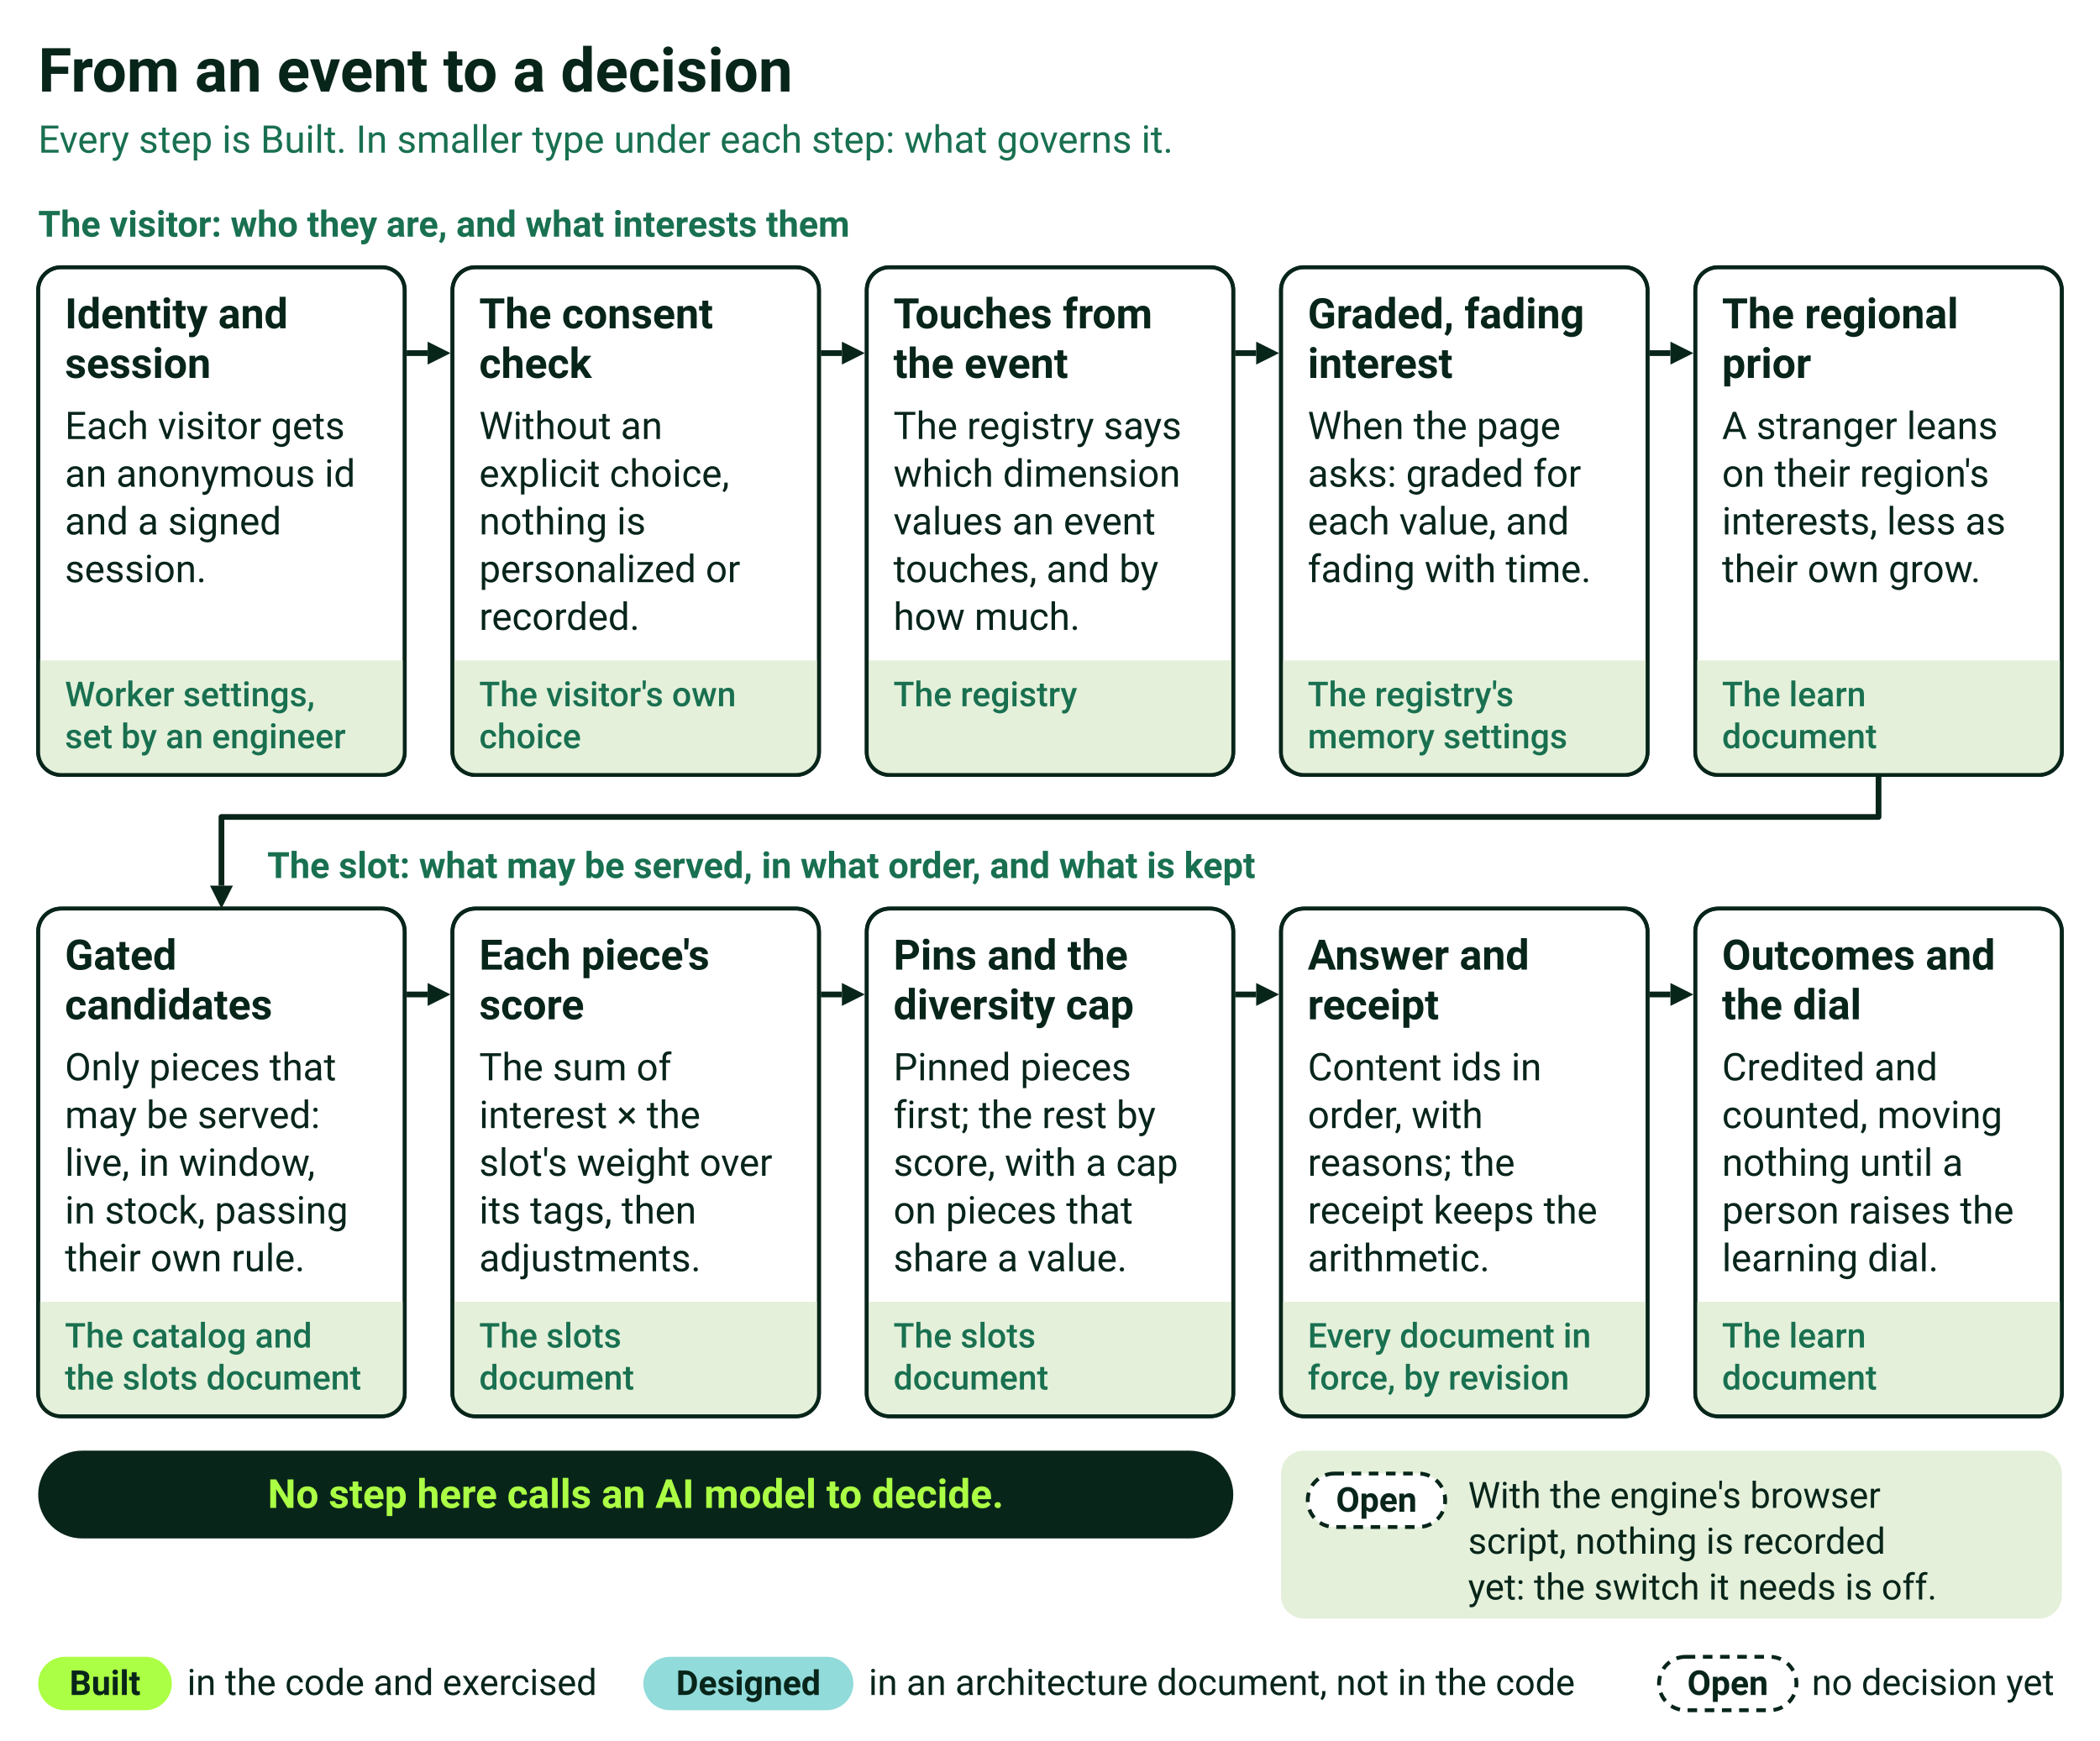
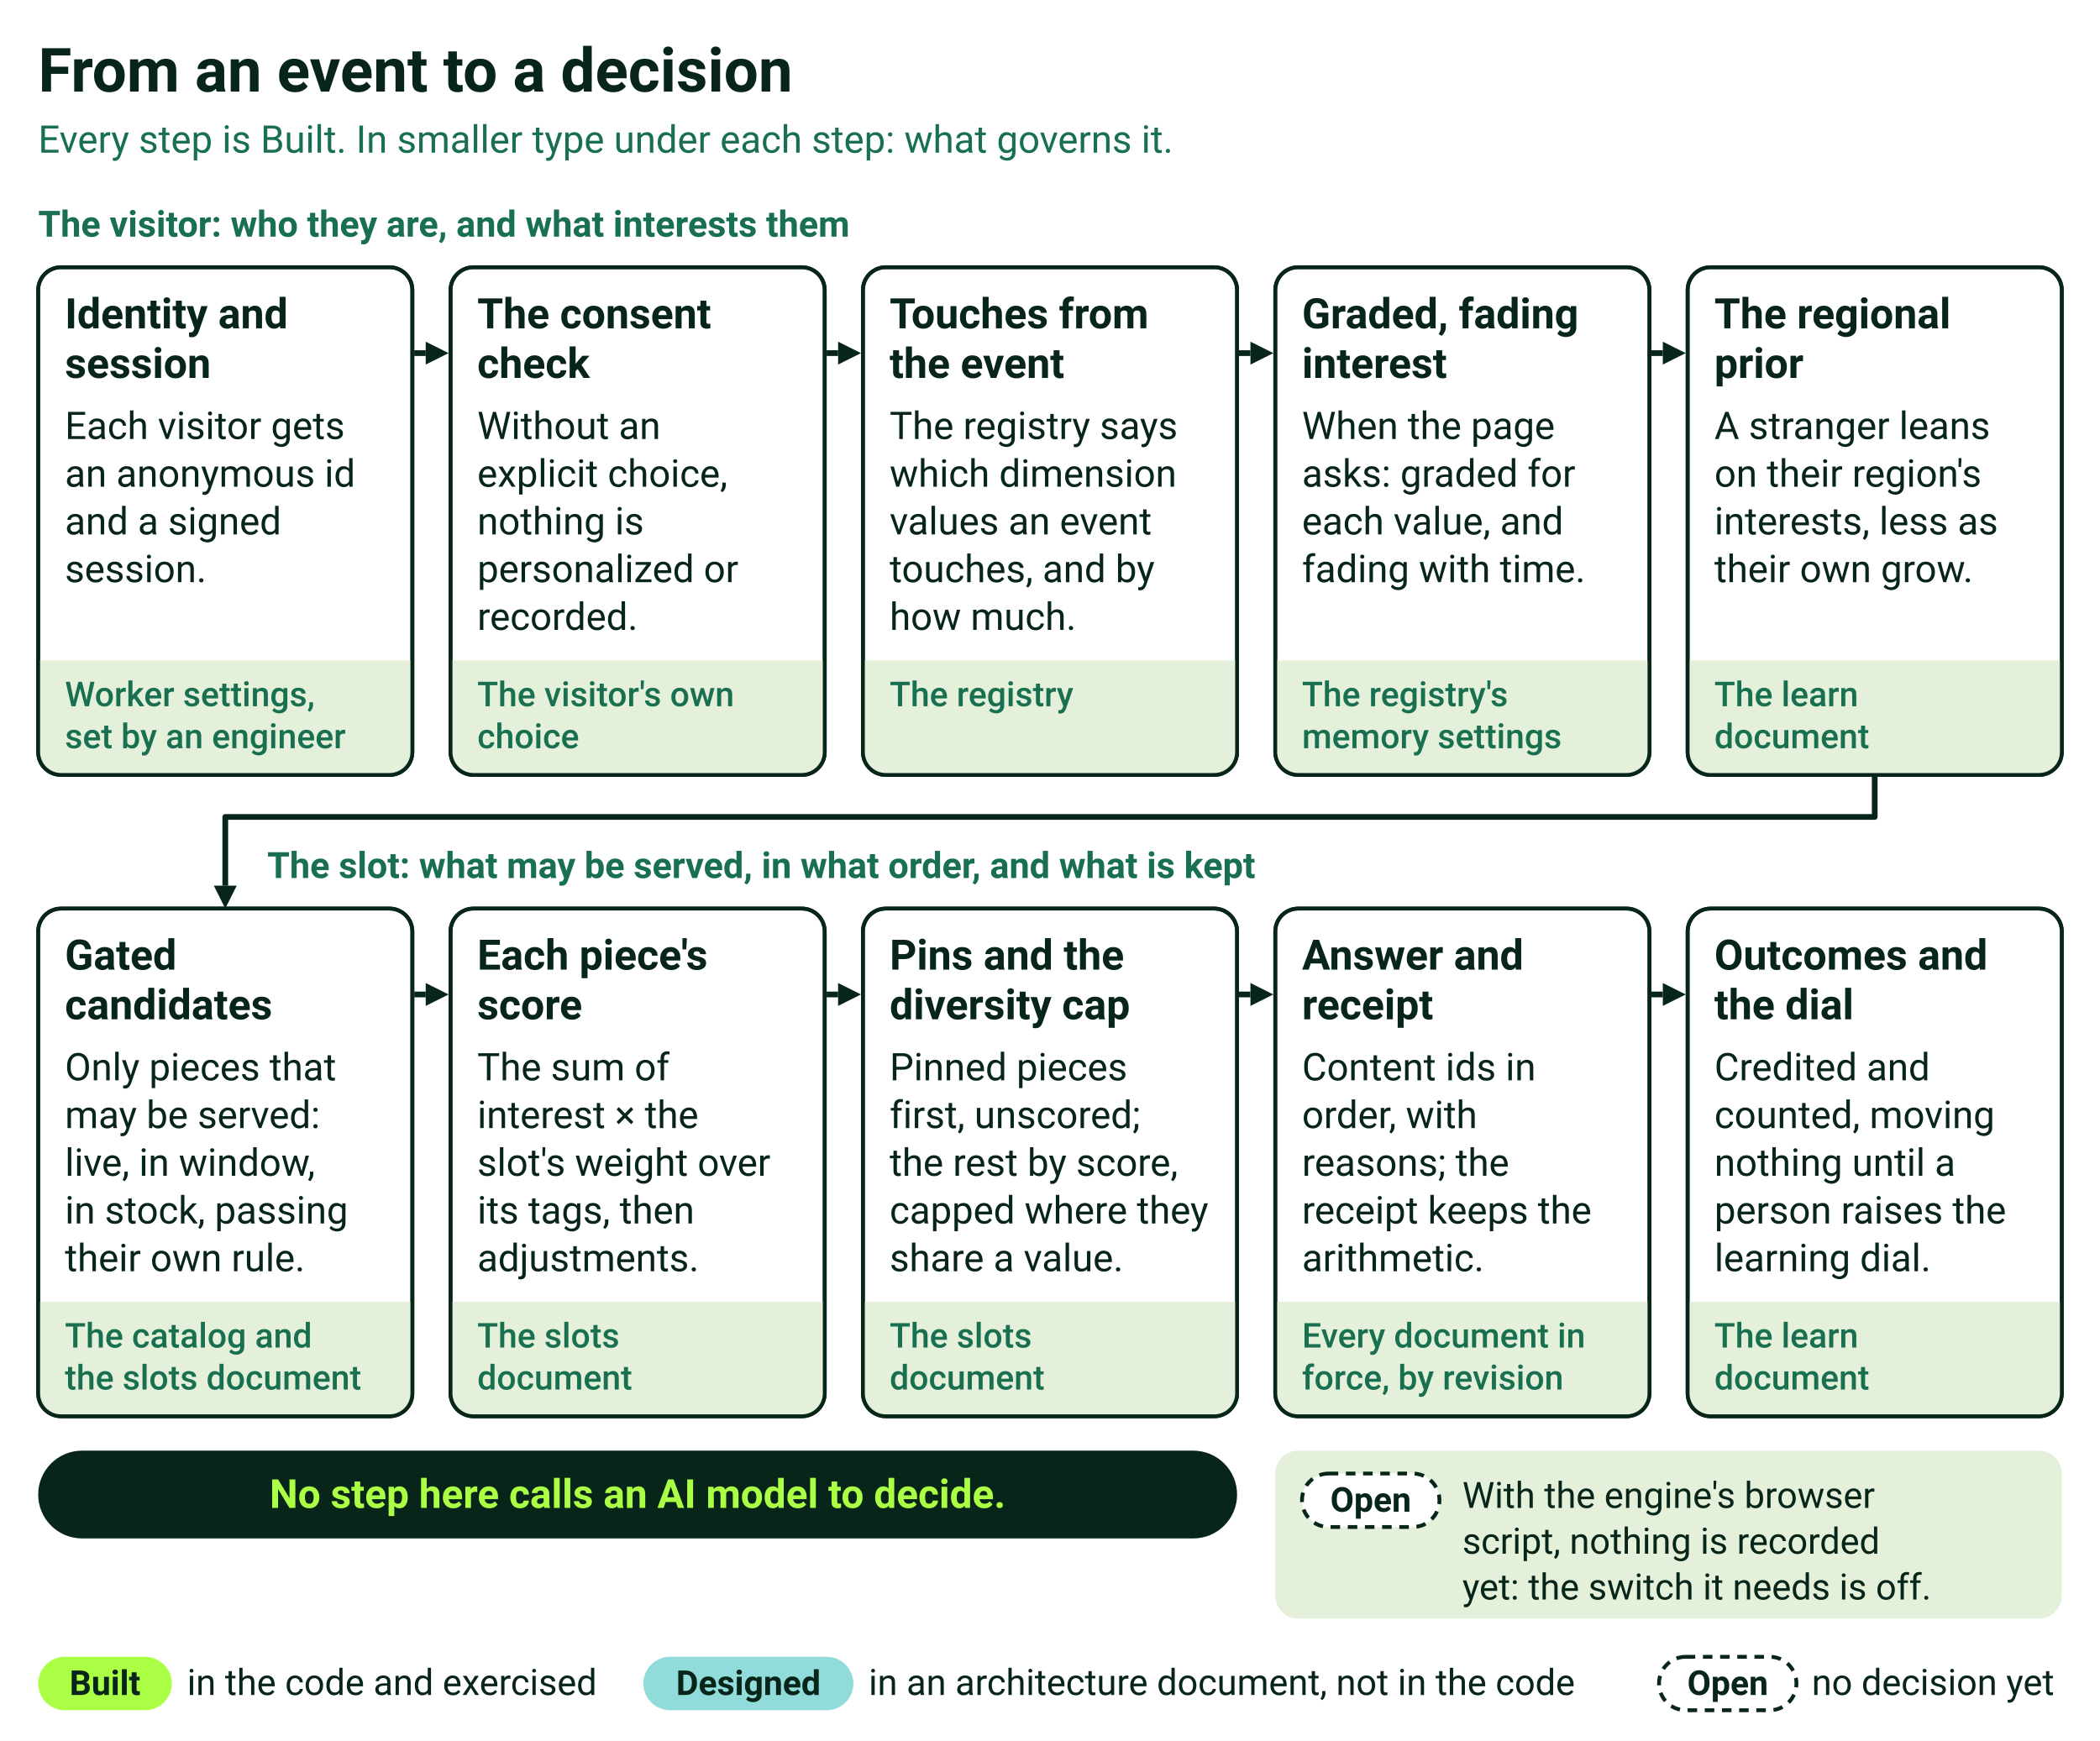
<svg xmlns="http://www.w3.org/2000/svg" width="1100" height="912" viewBox="0 0 1100 912" role="img" aria-labelledby="path-t path-d" lang="en-US" font-family="Roboto, 'Segoe UI', system-ui, -apple-system, 'Helvetica Neue', Arial, sans-serif" fill="#08251A">
  <defs>
    <marker id="path-head" viewBox="0 0 10 10" refX="0" refY="5" markerWidth="4" markerHeight="4" orient="auto">
      <path d="M0,0 L10,5 L0,10 z" fill="#08251A" />
    </marker>
  </defs>
  <rect x="0" y="0" width="1100" height="912" fill="#FFFFFF" />
  <text x="20" y="48" font-size="32" font-weight="700">From an event to a decision</text>
  <text x="20" y="80" font-size="20" fill="#197050">Every step is Built. In smaller type under each step: what governs it.</text>
  <text x="20" y="124" font-size="19" font-weight="700" fill="#197050">The visitor: who they are, and what interests them</text>
  <g data-box="identity">
-     <rect x="20" y="140" width="192" height="266" rx="12" fill="#FFFFFF" stroke="#08251A" stroke-width="2" />
-     <path d="M20,346 h192 v48 a12,12 0 0 1 -12,12 h-168 a12,12 0 0 1 -12,-12 z" fill="#E4F0DA" />
-     <rect x="20" y="140" width="192" height="266" rx="12" fill="none" stroke="#08251A" stroke-width="2" />
+     <rect x="20" y="140" width="196" height="266" rx="12" fill="#FFFFFF" stroke="#08251A" stroke-width="2" />
+     <path d="M20,346 h196 v48 a12,12 0 0 1 -12,12 h-172 a12,12 0 0 1 -12,-12 z" fill="#E4F0DA" />
+     <rect x="20" y="140" width="196" height="266" rx="12" fill="none" stroke="#08251A" stroke-width="2" />
    <text x="34" y="172" font-size="22" font-weight="700">Identity and</text>
    <text x="34" y="198" font-size="22" font-weight="700">session</text>
    <text x="34" y="230" font-size="20">Each visitor gets</text>
    <text x="34" y="255" font-size="20">an anonymous id</text>
    <text x="34" y="280" font-size="20">and a signed</text>
    <text x="34" y="305" font-size="20">session.</text>
    <text x="34" y="370" font-size="18" font-weight="500" fill="#197050">Worker settings,</text>
    <text x="34" y="392" font-size="18" font-weight="500" fill="#197050">set by an engineer</text>
  </g>
  <g data-box="consent">
-     <rect x="237" y="140" width="192" height="266" rx="12" fill="#FFFFFF" stroke="#08251A" stroke-width="2" />
-     <path d="M237,346 h192 v48 a12,12 0 0 1 -12,12 h-168 a12,12 0 0 1 -12,-12 z" fill="#E4F0DA" />
-     <rect x="237" y="140" width="192" height="266" rx="12" fill="none" stroke="#08251A" stroke-width="2" />
-     <text x="251" y="172" font-size="22" font-weight="700">The consent</text>
-     <text x="251" y="198" font-size="22" font-weight="700">check</text>
-     <text x="251" y="230" font-size="20">Without an</text>
-     <text x="251" y="255" font-size="20">explicit choice,</text>
-     <text x="251" y="280" font-size="20">nothing is</text>
-     <text x="251" y="305" font-size="20">personalized or</text>
-     <text x="251" y="330" font-size="20">recorded.</text>
-     <text x="251" y="370" font-size="18" font-weight="500" fill="#197050">The visitor's own</text>
-     <text x="251" y="392" font-size="18" font-weight="500" fill="#197050">choice</text>
+     <rect x="236" y="140" width="196" height="266" rx="12" fill="#FFFFFF" stroke="#08251A" stroke-width="2" />
+     <path d="M236,346 h196 v48 a12,12 0 0 1 -12,12 h-172 a12,12 0 0 1 -12,-12 z" fill="#E4F0DA" />
+     <rect x="236" y="140" width="196" height="266" rx="12" fill="none" stroke="#08251A" stroke-width="2" />
+     <text x="250" y="172" font-size="22" font-weight="700">The consent</text>
+     <text x="250" y="198" font-size="22" font-weight="700">check</text>
+     <text x="250" y="230" font-size="20">Without an</text>
+     <text x="250" y="255" font-size="20">explicit choice,</text>
+     <text x="250" y="280" font-size="20">nothing is</text>
+     <text x="250" y="305" font-size="20">personalized or</text>
+     <text x="250" y="330" font-size="20">recorded.</text>
+     <text x="250" y="370" font-size="18" font-weight="500" fill="#197050">The visitor's own</text>
+     <text x="250" y="392" font-size="18" font-weight="500" fill="#197050">choice</text>
  </g>
  <g data-box="touches">
-     <rect x="454" y="140" width="192" height="266" rx="12" fill="#FFFFFF" stroke="#08251A" stroke-width="2" />
-     <path d="M454,346 h192 v48 a12,12 0 0 1 -12,12 h-168 a12,12 0 0 1 -12,-12 z" fill="#E4F0DA" />
-     <rect x="454" y="140" width="192" height="266" rx="12" fill="none" stroke="#08251A" stroke-width="2" />
-     <text x="468" y="172" font-size="22" font-weight="700">Touches from</text>
-     <text x="468" y="198" font-size="22" font-weight="700">the event</text>
-     <text x="468" y="230" font-size="20">The registry says</text>
-     <text x="468" y="255" font-size="20">which dimension</text>
-     <text x="468" y="280" font-size="20">values an event</text>
-     <text x="468" y="305" font-size="20">touches, and by</text>
-     <text x="468" y="330" font-size="20">how much.</text>
-     <text x="468" y="370" font-size="18" font-weight="500" fill="#197050">The registry</text>
+     <rect x="452" y="140" width="196" height="266" rx="12" fill="#FFFFFF" stroke="#08251A" stroke-width="2" />
+     <path d="M452,346 h196 v48 a12,12 0 0 1 -12,12 h-172 a12,12 0 0 1 -12,-12 z" fill="#E4F0DA" />
+     <rect x="452" y="140" width="196" height="266" rx="12" fill="none" stroke="#08251A" stroke-width="2" />
+     <text x="466" y="172" font-size="22" font-weight="700">Touches from</text>
+     <text x="466" y="198" font-size="22" font-weight="700">the event</text>
+     <text x="466" y="230" font-size="20">The registry says</text>
+     <text x="466" y="255" font-size="20">which dimension</text>
+     <text x="466" y="280" font-size="20">values an event</text>
+     <text x="466" y="305" font-size="20">touches, and by</text>
+     <text x="466" y="330" font-size="20">how much.</text>
+     <text x="466" y="370" font-size="18" font-weight="500" fill="#197050">The registry</text>
  </g>
  <g data-box="interest">
-     <rect x="671" y="140" width="192" height="266" rx="12" fill="#FFFFFF" stroke="#08251A" stroke-width="2" />
-     <path d="M671,346 h192 v48 a12,12 0 0 1 -12,12 h-168 a12,12 0 0 1 -12,-12 z" fill="#E4F0DA" />
-     <rect x="671" y="140" width="192" height="266" rx="12" fill="none" stroke="#08251A" stroke-width="2" />
-     <text x="685" y="172" font-size="22" font-weight="700">Graded, fading</text>
-     <text x="685" y="198" font-size="22" font-weight="700">interest</text>
-     <text x="685" y="230" font-size="20">When the page</text>
-     <text x="685" y="255" font-size="20">asks: graded for</text>
-     <text x="685" y="280" font-size="20">each value, and</text>
-     <text x="685" y="305" font-size="20">fading with time.</text>
-     <text x="685" y="370" font-size="18" font-weight="500" fill="#197050">The registry's</text>
-     <text x="685" y="392" font-size="18" font-weight="500" fill="#197050">memory settings</text>
+     <rect x="668" y="140" width="196" height="266" rx="12" fill="#FFFFFF" stroke="#08251A" stroke-width="2" />
+     <path d="M668,346 h196 v48 a12,12 0 0 1 -12,12 h-172 a12,12 0 0 1 -12,-12 z" fill="#E4F0DA" />
+     <rect x="668" y="140" width="196" height="266" rx="12" fill="none" stroke="#08251A" stroke-width="2" />
+     <text x="682" y="172" font-size="22" font-weight="700">Graded, fading</text>
+     <text x="682" y="198" font-size="22" font-weight="700">interest</text>
+     <text x="682" y="230" font-size="20">When the page</text>
+     <text x="682" y="255" font-size="20">asks: graded for</text>
+     <text x="682" y="280" font-size="20">each value, and</text>
+     <text x="682" y="305" font-size="20">fading with time.</text>
+     <text x="682" y="370" font-size="18" font-weight="500" fill="#197050">The registry's</text>
+     <text x="682" y="392" font-size="18" font-weight="500" fill="#197050">memory settings</text>
  </g>
  <g data-box="regional prior">
-     <rect x="888" y="140" width="192" height="266" rx="12" fill="#FFFFFF" stroke="#08251A" stroke-width="2" />
-     <path d="M888,346 h192 v48 a12,12 0 0 1 -12,12 h-168 a12,12 0 0 1 -12,-12 z" fill="#E4F0DA" />
-     <rect x="888" y="140" width="192" height="266" rx="12" fill="none" stroke="#08251A" stroke-width="2" />
-     <text x="902" y="172" font-size="22" font-weight="700">The regional</text>
-     <text x="902" y="198" font-size="22" font-weight="700">prior</text>
-     <text x="902" y="230" font-size="20">A stranger leans</text>
-     <text x="902" y="255" font-size="20">on their region's</text>
-     <text x="902" y="280" font-size="20">interests, less as</text>
-     <text x="902" y="305" font-size="20">their own grow.</text>
-     <text x="902" y="370" font-size="18" font-weight="500" fill="#197050">The learn</text>
-     <text x="902" y="392" font-size="18" font-weight="500" fill="#197050">document</text>
+     <rect x="884" y="140" width="196" height="266" rx="12" fill="#FFFFFF" stroke="#08251A" stroke-width="2" />
+     <path d="M884,346 h196 v48 a12,12 0 0 1 -12,12 h-172 a12,12 0 0 1 -12,-12 z" fill="#E4F0DA" />
+     <rect x="884" y="140" width="196" height="266" rx="12" fill="none" stroke="#08251A" stroke-width="2" />
+     <text x="898" y="172" font-size="22" font-weight="700">The regional</text>
+     <text x="898" y="198" font-size="22" font-weight="700">prior</text>
+     <text x="898" y="230" font-size="20">A stranger leans</text>
+     <text x="898" y="255" font-size="20">on their region's</text>
+     <text x="898" y="280" font-size="20">interests, less as</text>
+     <text x="898" y="305" font-size="20">their own grow.</text>
+     <text x="898" y="370" font-size="18" font-weight="500" fill="#197050">The learn</text>
+     <text x="898" y="392" font-size="18" font-weight="500" fill="#197050">document</text>
  </g>
  <g stroke="#08251A" stroke-width="3" fill="none">
-     <line x1="213" y1="185" x2="224" y2="185" marker-end="url(#path-head)" />
-     <line x1="430" y1="185" x2="441" y2="185" marker-end="url(#path-head)" />
-     <line x1="647" y1="185" x2="658" y2="185" marker-end="url(#path-head)" />
-     <line x1="864" y1="185" x2="875" y2="185" marker-end="url(#path-head)" />
-     <path d="M984,407 V428 H116 V464" stroke-linejoin="round" marker-end="url(#path-head)" />
-     <line x1="213" y1="521" x2="224" y2="521" marker-end="url(#path-head)" />
-     <line x1="430" y1="521" x2="441" y2="521" marker-end="url(#path-head)" />
-     <line x1="647" y1="521" x2="658" y2="521" marker-end="url(#path-head)" />
-     <line x1="864" y1="521" x2="875" y2="521" marker-end="url(#path-head)" />
+     <line x1="217" y1="185" x2="223" y2="185" marker-end="url(#path-head)" />
+     <line x1="433" y1="185" x2="439" y2="185" marker-end="url(#path-head)" />
+     <line x1="649" y1="185" x2="655" y2="185" marker-end="url(#path-head)" />
+     <line x1="865" y1="185" x2="871" y2="185" marker-end="url(#path-head)" />
+     <path d="M982,407 V428 H118 V464" stroke-linejoin="round" marker-end="url(#path-head)" />
+     <line x1="217" y1="521" x2="223" y2="521" marker-end="url(#path-head)" />
+     <line x1="433" y1="521" x2="439" y2="521" marker-end="url(#path-head)" />
+     <line x1="649" y1="521" x2="655" y2="521" marker-end="url(#path-head)" />
+     <line x1="865" y1="521" x2="871" y2="521" marker-end="url(#path-head)" />
  </g>
  <text x="140" y="460" font-size="19" font-weight="700" fill="#197050">The slot: what may be served, in what order, and what is kept</text>
  <g data-box="gated">
-     <rect x="20" y="476" width="192" height="266" rx="12" fill="#FFFFFF" stroke="#08251A" stroke-width="2" />
-     <path d="M20,682 h192 v48 a12,12 0 0 1 -12,12 h-168 a12,12 0 0 1 -12,-12 z" fill="#E4F0DA" />
-     <rect x="20" y="476" width="192" height="266" rx="12" fill="none" stroke="#08251A" stroke-width="2" />
+     <rect x="20" y="476" width="196" height="266" rx="12" fill="#FFFFFF" stroke="#08251A" stroke-width="2" />
+     <path d="M20,682 h196 v48 a12,12 0 0 1 -12,12 h-172 a12,12 0 0 1 -12,-12 z" fill="#E4F0DA" />
+     <rect x="20" y="476" width="196" height="266" rx="12" fill="none" stroke="#08251A" stroke-width="2" />
    <text x="34" y="508" font-size="22" font-weight="700">Gated</text>
    <text x="34" y="534" font-size="22" font-weight="700">candidates</text>
    <text x="34" y="566" font-size="20">Only pieces that</text>
    <text x="34" y="591" font-size="20">may be served:</text>
    <text x="34" y="616" font-size="20">live, in window,</text>
    <text x="34" y="641" font-size="20">in stock, passing</text>
    <text x="34" y="666" font-size="20">their own rule.</text>
    <text x="34" y="706" font-size="18" font-weight="500" fill="#197050">The catalog and</text>
    <text x="34" y="728" font-size="18" font-weight="500" fill="#197050">the slots document</text>
  </g>
  <g data-box="scored">
-     <rect x="237" y="476" width="192" height="266" rx="12" fill="#FFFFFF" stroke="#08251A" stroke-width="2" />
-     <path d="M237,682 h192 v48 a12,12 0 0 1 -12,12 h-168 a12,12 0 0 1 -12,-12 z" fill="#E4F0DA" />
-     <rect x="237" y="476" width="192" height="266" rx="12" fill="none" stroke="#08251A" stroke-width="2" />
-     <text x="251" y="508" font-size="22" font-weight="700">Each piece's</text>
-     <text x="251" y="534" font-size="22" font-weight="700">score</text>
-     <text x="251" y="566" font-size="20">The sum of</text>
-     <text x="251" y="591" font-size="20">interest × the</text>
-     <text x="251" y="616" font-size="20">slot's weight over</text>
-     <text x="251" y="641" font-size="20">its tags, then</text>
-     <text x="251" y="666" font-size="20">adjustments.</text>
-     <text x="251" y="706" font-size="18" font-weight="500" fill="#197050">The slots</text>
-     <text x="251" y="728" font-size="18" font-weight="500" fill="#197050">document</text>
+     <rect x="236" y="476" width="196" height="266" rx="12" fill="#FFFFFF" stroke="#08251A" stroke-width="2" />
+     <path d="M236,682 h196 v48 a12,12 0 0 1 -12,12 h-172 a12,12 0 0 1 -12,-12 z" fill="#E4F0DA" />
+     <rect x="236" y="476" width="196" height="266" rx="12" fill="none" stroke="#08251A" stroke-width="2" />
+     <text x="250" y="508" font-size="22" font-weight="700">Each piece's</text>
+     <text x="250" y="534" font-size="22" font-weight="700">score</text>
+     <text x="250" y="566" font-size="20">The sum of</text>
+     <text x="250" y="591" font-size="20">interest × the</text>
+     <text x="250" y="616" font-size="20">slot's weight over</text>
+     <text x="250" y="641" font-size="20">its tags, then</text>
+     <text x="250" y="666" font-size="20">adjustments.</text>
+     <text x="250" y="706" font-size="18" font-weight="500" fill="#197050">The slots</text>
+     <text x="250" y="728" font-size="18" font-weight="500" fill="#197050">document</text>
  </g>
  <g data-box="pins">
-     <rect x="454" y="476" width="192" height="266" rx="12" fill="#FFFFFF" stroke="#08251A" stroke-width="2" />
-     <path d="M454,682 h192 v48 a12,12 0 0 1 -12,12 h-168 a12,12 0 0 1 -12,-12 z" fill="#E4F0DA" />
-     <rect x="454" y="476" width="192" height="266" rx="12" fill="none" stroke="#08251A" stroke-width="2" />
-     <text x="468" y="508" font-size="22" font-weight="700">Pins and the</text>
-     <text x="468" y="534" font-size="22" font-weight="700">diversity cap</text>
-     <text x="468" y="566" font-size="20">Pinned pieces</text>
-     <text x="468" y="591" font-size="20">first; the rest by</text>
-     <text x="468" y="616" font-size="20">score, with a cap</text>
-     <text x="468" y="641" font-size="20">on pieces that</text>
-     <text x="468" y="666" font-size="20">share a value.</text>
-     <text x="468" y="706" font-size="18" font-weight="500" fill="#197050">The slots</text>
-     <text x="468" y="728" font-size="18" font-weight="500" fill="#197050">document</text>
+     <rect x="452" y="476" width="196" height="266" rx="12" fill="#FFFFFF" stroke="#08251A" stroke-width="2" />
+     <path d="M452,682 h196 v48 a12,12 0 0 1 -12,12 h-172 a12,12 0 0 1 -12,-12 z" fill="#E4F0DA" />
+     <rect x="452" y="476" width="196" height="266" rx="12" fill="none" stroke="#08251A" stroke-width="2" />
+     <text x="466" y="508" font-size="22" font-weight="700">Pins and the</text>
+     <text x="466" y="534" font-size="22" font-weight="700">diversity cap</text>
+     <text x="466" y="566" font-size="20">Pinned pieces</text>
+     <text x="466" y="591" font-size="20">first, unscored;</text>
+     <text x="466" y="616" font-size="20">the rest by score,</text>
+     <text x="466" y="641" font-size="20">capped where they</text>
+     <text x="466" y="666" font-size="20">share a value.</text>
+     <text x="466" y="706" font-size="18" font-weight="500" fill="#197050">The slots</text>
+     <text x="466" y="728" font-size="18" font-weight="500" fill="#197050">document</text>
  </g>
  <g data-box="answer">
-     <rect x="671" y="476" width="192" height="266" rx="12" fill="#FFFFFF" stroke="#08251A" stroke-width="2" />
-     <path d="M671,682 h192 v48 a12,12 0 0 1 -12,12 h-168 a12,12 0 0 1 -12,-12 z" fill="#E4F0DA" />
-     <rect x="671" y="476" width="192" height="266" rx="12" fill="none" stroke="#08251A" stroke-width="2" />
-     <text x="685" y="508" font-size="22" font-weight="700">Answer and</text>
-     <text x="685" y="534" font-size="22" font-weight="700">receipt</text>
-     <text x="685" y="566" font-size="20">Content ids in</text>
-     <text x="685" y="591" font-size="20">order, with</text>
-     <text x="685" y="616" font-size="20">reasons; the</text>
-     <text x="685" y="641" font-size="20">receipt keeps the</text>
-     <text x="685" y="666" font-size="20">arithmetic.</text>
-     <text x="685" y="706" font-size="18" font-weight="500" fill="#197050">Every document in</text>
-     <text x="685" y="728" font-size="18" font-weight="500" fill="#197050">force, by revision</text>
+     <rect x="668" y="476" width="196" height="266" rx="12" fill="#FFFFFF" stroke="#08251A" stroke-width="2" />
+     <path d="M668,682 h196 v48 a12,12 0 0 1 -12,12 h-172 a12,12 0 0 1 -12,-12 z" fill="#E4F0DA" />
+     <rect x="668" y="476" width="196" height="266" rx="12" fill="none" stroke="#08251A" stroke-width="2" />
+     <text x="682" y="508" font-size="22" font-weight="700">Answer and</text>
+     <text x="682" y="534" font-size="22" font-weight="700">receipt</text>
+     <text x="682" y="566" font-size="20">Content ids in</text>
+     <text x="682" y="591" font-size="20">order, with</text>
+     <text x="682" y="616" font-size="20">reasons; the</text>
+     <text x="682" y="641" font-size="20">receipt keeps the</text>
+     <text x="682" y="666" font-size="20">arithmetic.</text>
+     <text x="682" y="706" font-size="18" font-weight="500" fill="#197050">Every document in</text>
+     <text x="682" y="728" font-size="18" font-weight="500" fill="#197050">force, by revision</text>
  </g>
  <g data-box="outcomes">
-     <rect x="888" y="476" width="192" height="266" rx="12" fill="#FFFFFF" stroke="#08251A" stroke-width="2" />
-     <path d="M888,682 h192 v48 a12,12 0 0 1 -12,12 h-168 a12,12 0 0 1 -12,-12 z" fill="#E4F0DA" />
-     <rect x="888" y="476" width="192" height="266" rx="12" fill="none" stroke="#08251A" stroke-width="2" />
-     <text x="902" y="508" font-size="22" font-weight="700">Outcomes and</text>
-     <text x="902" y="534" font-size="22" font-weight="700">the dial</text>
-     <text x="902" y="566" font-size="20">Credited and</text>
-     <text x="902" y="591" font-size="20">counted, moving</text>
-     <text x="902" y="616" font-size="20">nothing until a</text>
-     <text x="902" y="641" font-size="20">person raises the</text>
-     <text x="902" y="666" font-size="20">learning dial.</text>
-     <text x="902" y="706" font-size="18" font-weight="500" fill="#197050">The learn</text>
-     <text x="902" y="728" font-size="18" font-weight="500" fill="#197050">document</text>
+     <rect x="884" y="476" width="196" height="266" rx="12" fill="#FFFFFF" stroke="#08251A" stroke-width="2" />
+     <path d="M884,682 h196 v48 a12,12 0 0 1 -12,12 h-172 a12,12 0 0 1 -12,-12 z" fill="#E4F0DA" />
+     <rect x="884" y="476" width="196" height="266" rx="12" fill="none" stroke="#08251A" stroke-width="2" />
+     <text x="898" y="508" font-size="22" font-weight="700">Outcomes and</text>
+     <text x="898" y="534" font-size="22" font-weight="700">the dial</text>
+     <text x="898" y="566" font-size="20">Credited and</text>
+     <text x="898" y="591" font-size="20">counted, moving</text>
+     <text x="898" y="616" font-size="20">nothing until a</text>
+     <text x="898" y="641" font-size="20">person raises the</text>
+     <text x="898" y="666" font-size="20">learning dial.</text>
+     <text x="898" y="706" font-size="18" font-weight="500" fill="#197050">The learn</text>
+     <text x="898" y="728" font-size="18" font-weight="500" fill="#197050">document</text>
  </g>
  <g data-box="rule">
-     <rect x="20" y="760" width="626" height="46" rx="23" fill="#08251A" />
-     <text x="333" y="790" font-size="21" font-weight="700" fill="#ABFF44" text-anchor="middle">No step here calls an AI model to decide.</text>
+     <rect x="20" y="760" width="628" height="46" rx="23" fill="#08251A" />
+     <text x="334" y="790" font-size="21" font-weight="700" fill="#ABFF44" text-anchor="middle">No step here calls an AI model to decide.</text>
  </g>
  <g data-box="open recording">
-     <rect x="671" y="760" width="409" height="88" rx="12" fill="#E4F0DA" />
+     <rect x="668" y="760" width="412" height="88" rx="12" fill="#E4F0DA" />
    <g data-box="chip">
-       <rect x="685" y="772" width="72" height="28" rx="14" fill="#FFFFFF" stroke="#08251A" stroke-width="2" stroke-dasharray="5 4" />
-       <text x="721" y="792" font-size="18" font-weight="700" text-anchor="middle">Open</text>
+       <rect x="682" y="772" width="72" height="28" rx="14" fill="#FFFFFF" stroke="#08251A" stroke-width="2" stroke-dasharray="5 4" />
+       <text x="718" y="792" font-size="18" font-weight="700" text-anchor="middle">Open</text>
    </g>
-     <text x="769" y="790" font-size="19">With the engine's browser</text>
-     <text x="769" y="814" font-size="19">script, nothing is recorded</text>
-     <text x="769" y="838" font-size="19">yet: the switch it needs is off.</text>
+     <text x="766" y="790" font-size="19">With the engine's browser</text>
+     <text x="766" y="814" font-size="19">script, nothing is recorded</text>
+     <text x="766" y="838" font-size="19">yet: the switch it needs is off.</text>
  </g>
  <g data-box="chip">
    <rect x="20" y="868" width="70" height="28" rx="14" fill="#ABFF44" />
    <text x="55" y="888" font-size="18" font-weight="700" text-anchor="middle">Built</text>
  </g>
  <text x="98" y="888" font-size="19">in the code and exercised</text>
  <g data-box="chip">
    <rect x="337" y="868" width="110" height="28" rx="14" fill="#91DBDA" />
    <text x="392" y="888" font-size="18" font-weight="700" text-anchor="middle">Designed</text>
  </g>
  <text x="455" y="888" font-size="19">in an architecture document, not in the code</text>
  <g data-box="chip">
    <rect x="869" y="868" width="72" height="28" rx="14" fill="#FFFFFF" stroke="#08251A" stroke-width="2" stroke-dasharray="5 4" />
    <text x="905" y="888" font-size="18" font-weight="700" text-anchor="middle">Open</text>
  </g>
  <text x="949" y="888" font-size="19">no decision yet</text>
</svg>
